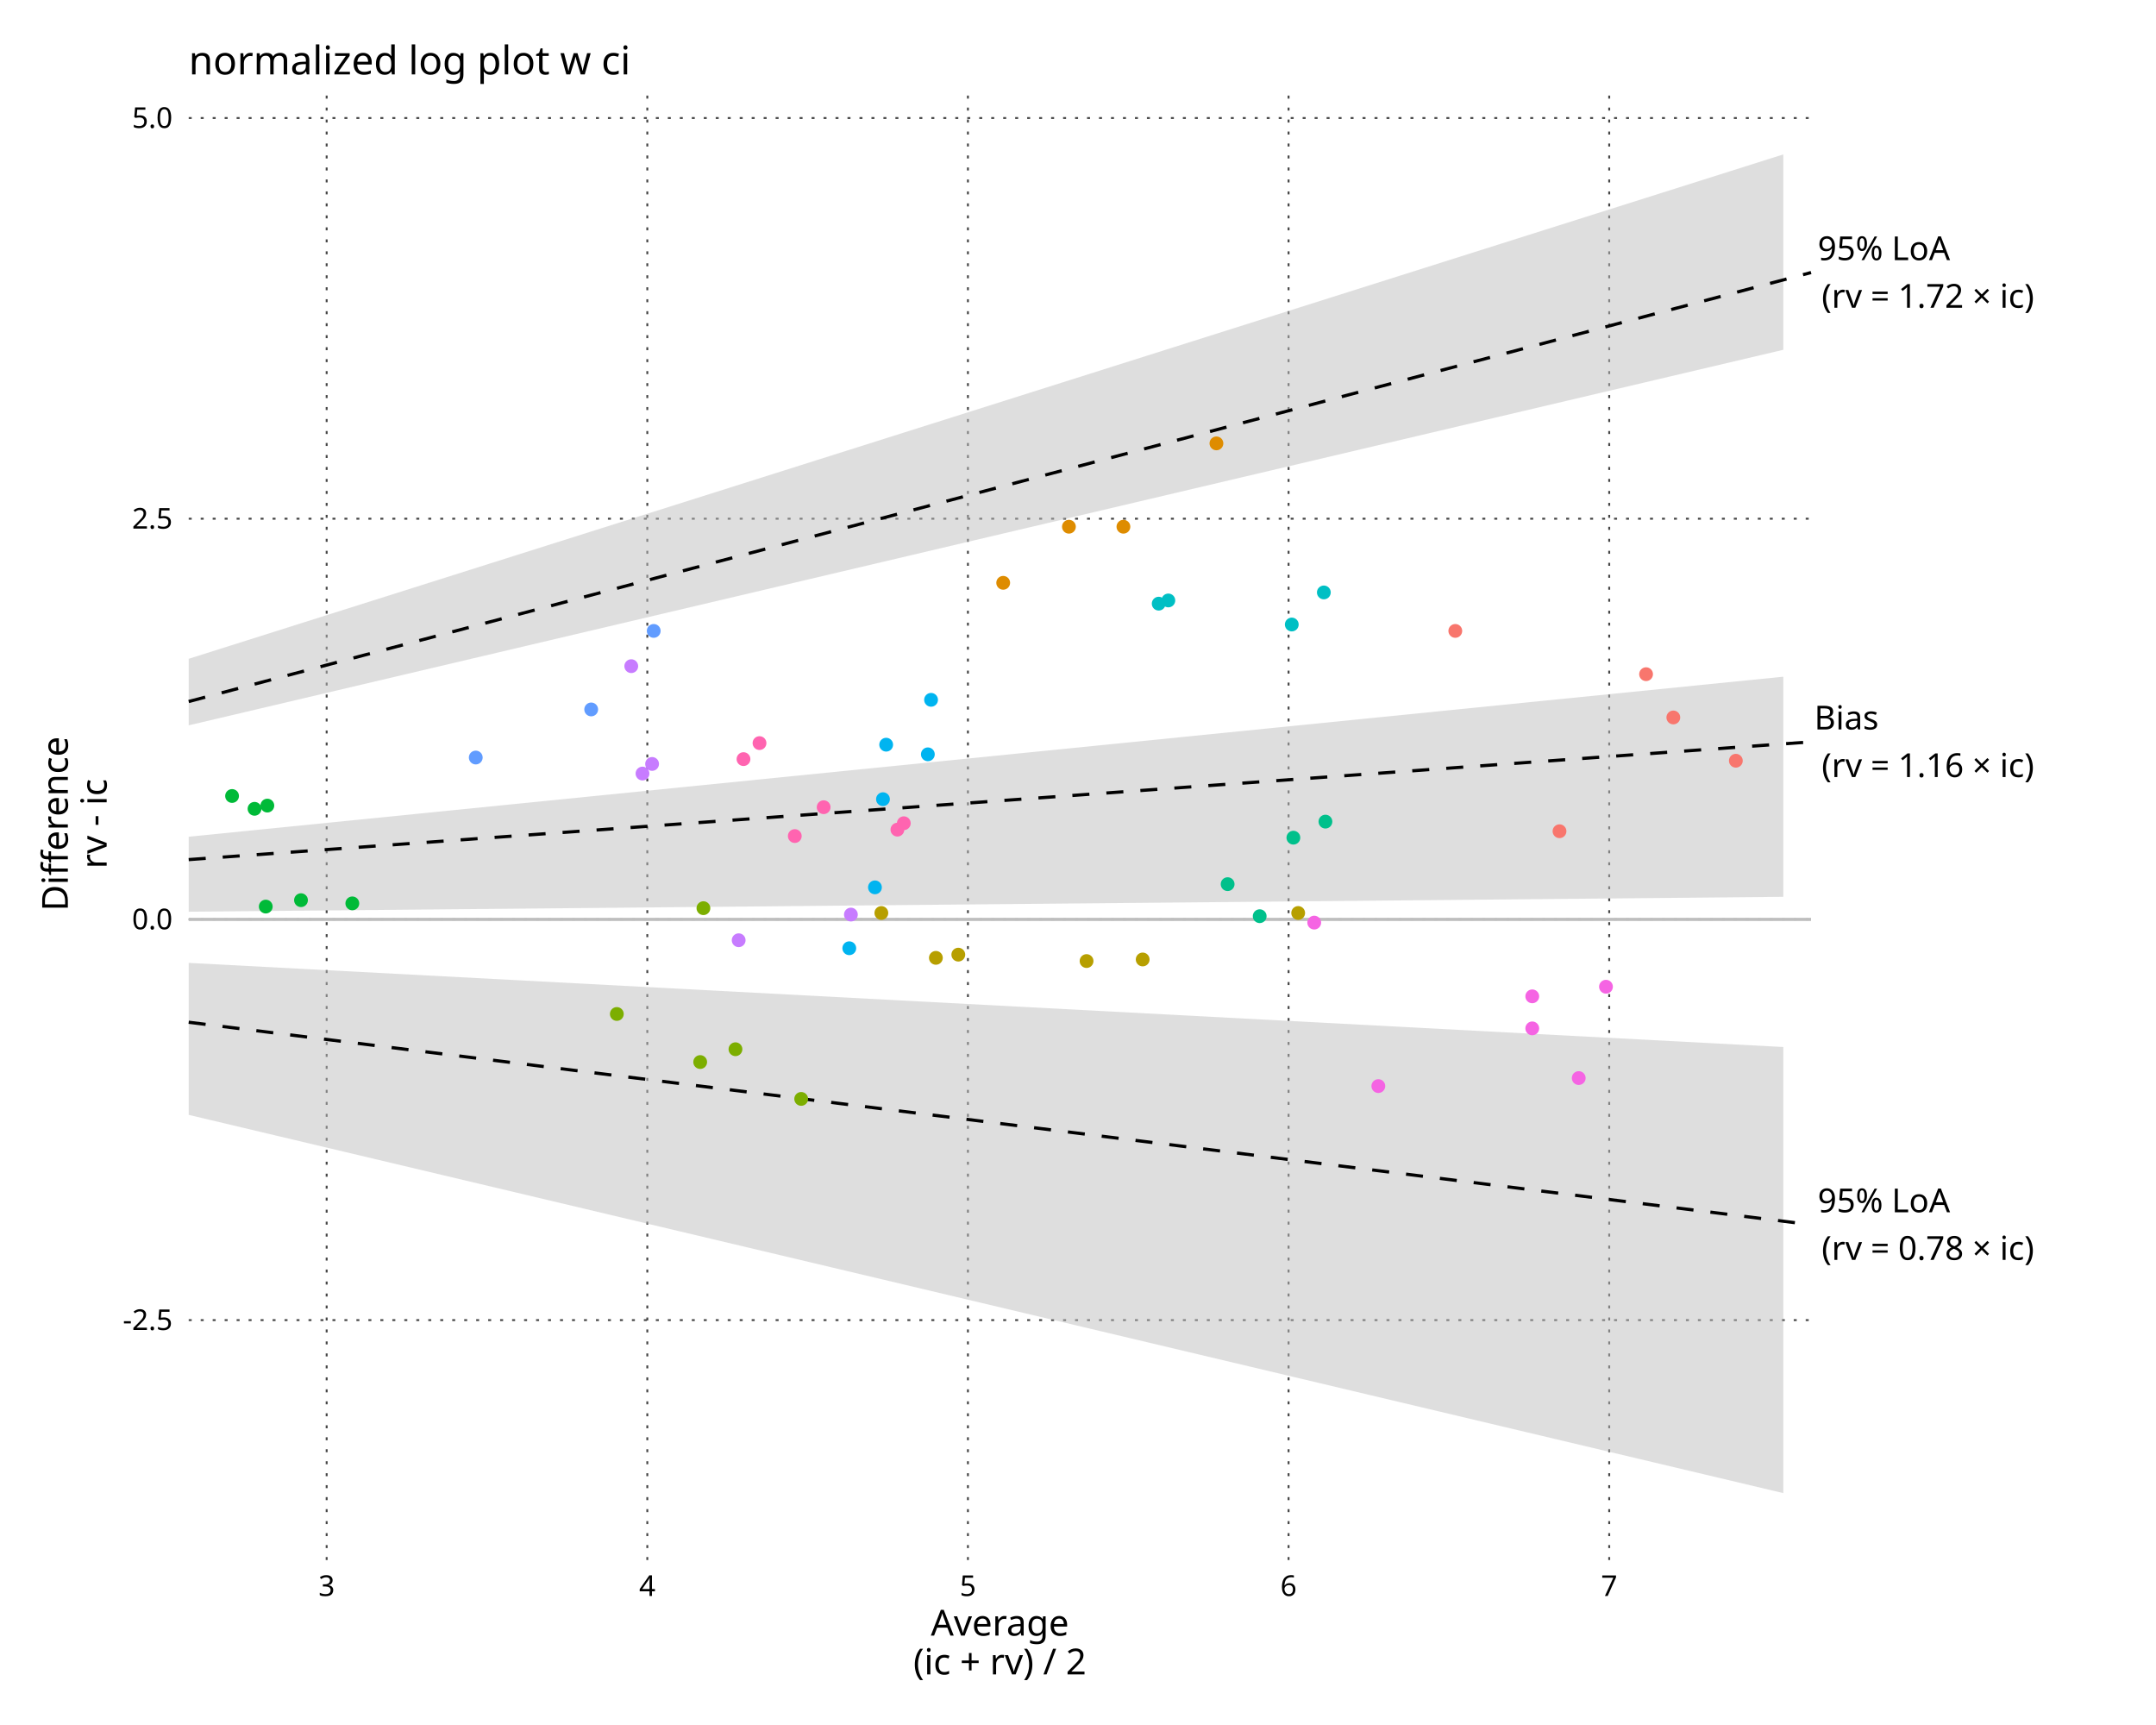
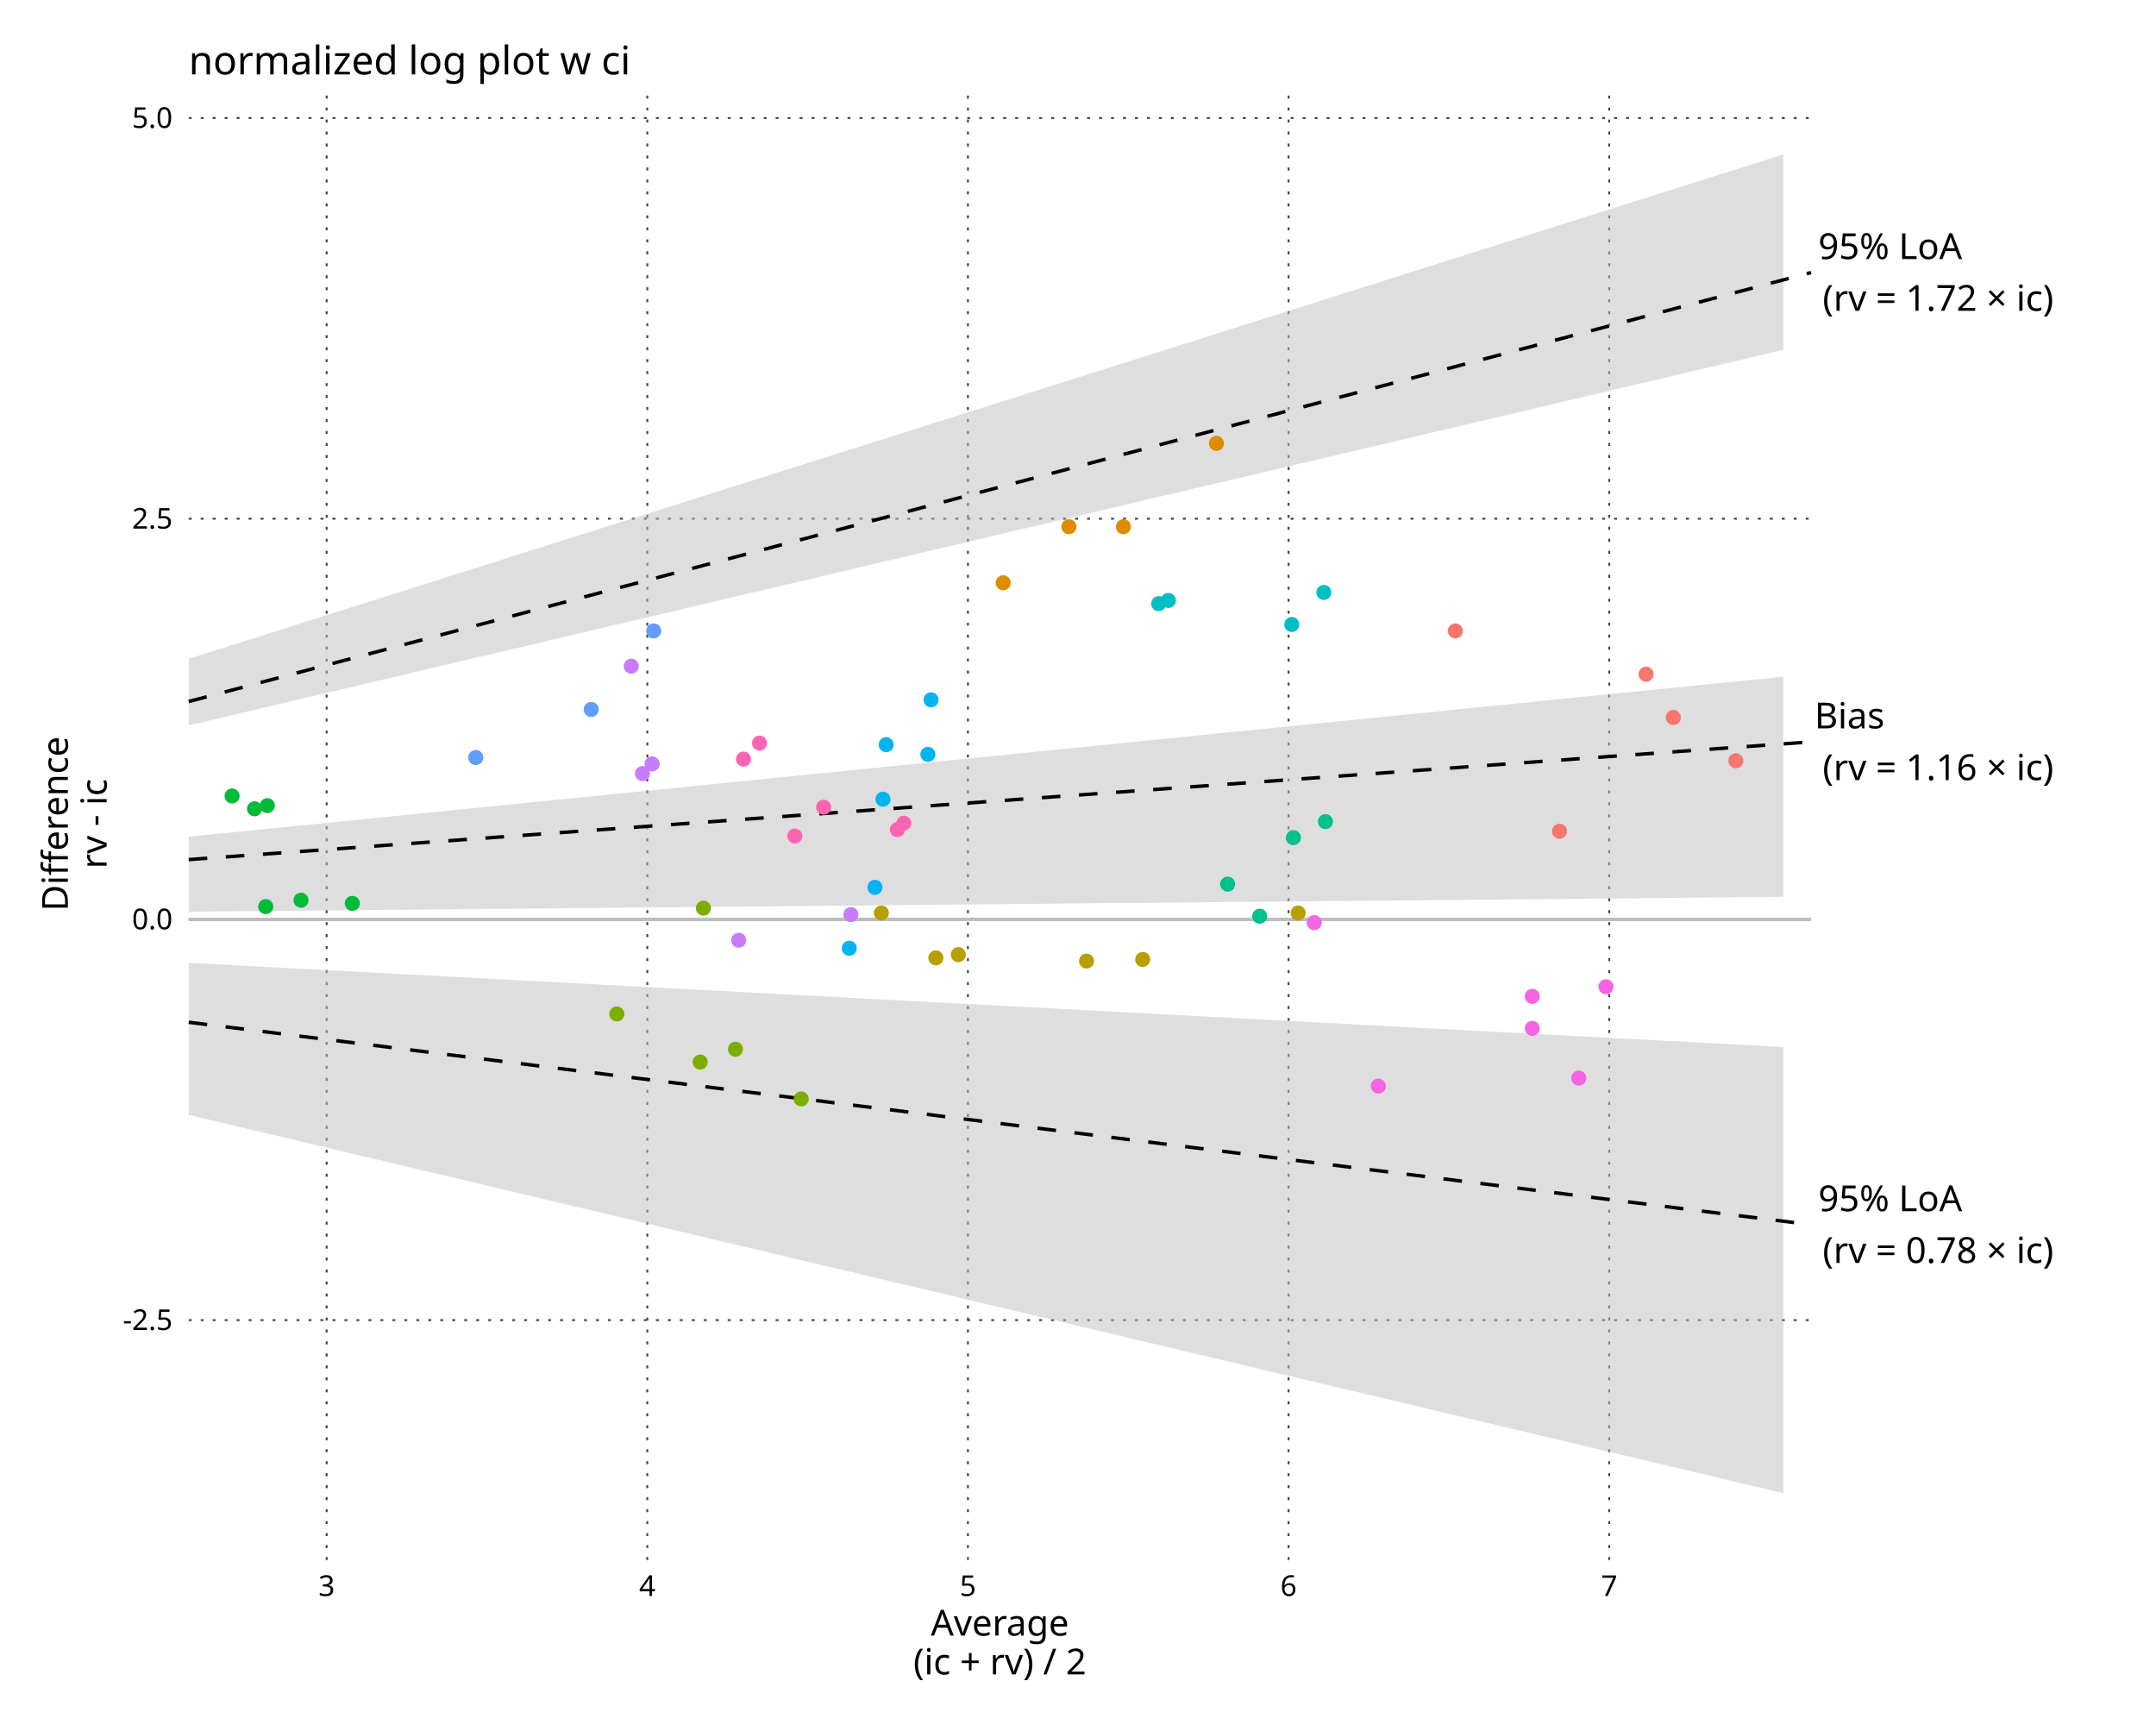
<svg xmlns="http://www.w3.org/2000/svg" class="svglite" data-engine-version="2.0" width="720.00pt" height="576.00pt" viewBox="0 0 720.00 576.00">
  <defs>
    <style type="text/css">
    .svglite line, .svglite polyline, .svglite polygon, .svglite path, .svglite rect, .svglite circle {
      fill: none;
      stroke: #000000;
      stroke-linecap: round;
      stroke-linejoin: round;
      stroke-miterlimit: 10.00;
    }
  </style>
  </defs>
  <rect width="100%" height="100%" style="stroke: none; fill: #FFFFFF;" />
  <defs>
    <clipPath id="cpMC4wMHw3MjAuMDB8MC4wMHw1NzYuMDA=">
      <rect x="0.00" y="0.00" width="720.00" height="576.00" />
    </clipPath>
  </defs>
  <g clip-path="url(#cpMC4wMHw3MjAuMDB8MC4wMHw1NzYuMDA=)">
+     <rect x="0.00" y="0.00" width="720.00" height="576.00" style="stroke-width: 1.16; stroke: none; fill: #FFFFFF;" />
    <polyline points="63.02,440.80 604.80,440.80 " style="stroke-width: 0.64; stroke: #454545; stroke-dasharray: 1.00,3.00; stroke-linecap: butt;" />
    <polyline points="63.02,307.00 604.80,307.00 " style="stroke-width: 0.64; stroke: #454545; stroke-dasharray: 1.00,3.00; stroke-linecap: butt;" />
    <polyline points="63.02,173.20 604.80,173.20 " style="stroke-width: 0.64; stroke: #454545; stroke-dasharray: 1.00,3.00; stroke-linecap: butt;" />
    <polyline points="63.02,39.41 604.80,39.41 " style="stroke-width: 0.64; stroke: #454545; stroke-dasharray: 1.00,3.00; stroke-linecap: butt;" />
    <polyline points="109.09,520.92 109.09,29.21 " style="stroke-width: 0.64; stroke: #454545; stroke-dasharray: 1.00,3.00; stroke-linecap: butt;" />
    <polyline points="216.17,520.92 216.17,29.21 " style="stroke-width: 0.64; stroke: #454545; stroke-dasharray: 1.00,3.00; stroke-linecap: butt;" />
    <polyline points="323.24,520.92 323.24,29.21 " style="stroke-width: 0.64; stroke: #454545; stroke-dasharray: 1.00,3.00; stroke-linecap: butt;" />
    <polyline points="430.32,520.92 430.32,29.21 " style="stroke-width: 0.64; stroke: #454545; stroke-dasharray: 1.00,3.00; stroke-linecap: butt;" />
    <polyline points="537.40,520.92 537.40,29.21 " style="stroke-width: 0.64; stroke: #454545; stroke-dasharray: 1.00,3.00; stroke-linecap: butt;" />
-     <line x1="63.02" y1="307.00" x2="604.80" y2="307.00" style="stroke-width: 1.07; stroke: #BEBEBE; stroke-linecap: butt;" />
+     <line x1="63.02" y1="307.00" x2="604.80" y2="307.00" style="stroke-width: 1.16; stroke: #BEBEBE; stroke-linecap: butt;" />
    <polygon points="63.02,279.39 595.53,225.96 595.53,299.46 63.02,304.43 " style="stroke-width: 0.00; stroke: none; stroke-linecap: butt; fill: #BEBEBE; fill-opacity: 0.50;" />
-     <polyline points="63.02,279.39 595.53,225.96 " style="stroke-width: 1.07; stroke: none; stroke-linecap: butt;" />
-     <polyline points="595.53,299.46 63.02,304.43 " style="stroke-width: 1.07; stroke: none; stroke-linecap: butt;" />
+     <polyline points="63.02,279.39 595.53,225.96 " style="stroke-width: 1.16; stroke: none; stroke-linecap: butt;" />
+     <polyline points="595.53,299.46 63.02,304.43 " style="stroke-width: 1.16; stroke: none; stroke-linecap: butt;" />
    <polygon points="63.02,321.52 595.53,349.61 595.53,498.57 63.02,372.27 " style="stroke-width: 0.00; stroke: none; stroke-linecap: butt; fill: #BEBEBE; fill-opacity: 0.50;" />
-     <polyline points="63.02,321.52 595.53,349.61 " style="stroke-width: 1.07; stroke: none; stroke-linecap: butt;" />
-     <polyline points="595.53,498.57 63.02,372.27 " style="stroke-width: 1.07; stroke: none; stroke-linecap: butt;" />
+     <polyline points="63.02,321.52 595.53,349.61 " style="stroke-width: 1.16; stroke: none; stroke-linecap: butt;" />
+     <polyline points="595.53,498.57 63.02,372.27 " style="stroke-width: 1.16; stroke: none; stroke-linecap: butt;" />
    <polygon points="63.02,219.98 595.53,51.56 595.53,116.80 63.02,242.20 " style="stroke-width: 0.00; stroke: none; stroke-linecap: butt; fill: #BEBEBE; fill-opacity: 0.50;" />
-     <polyline points="63.02,219.98 595.53,51.56 " style="stroke-width: 1.07; stroke: none; stroke-linecap: butt;" />
-     <polyline points="595.53,116.80 63.02,242.20 " style="stroke-width: 1.07; stroke: none; stroke-linecap: butt;" />
-     <line x1="63.02" y1="287.03" x2="604.80" y2="247.72" style="stroke-width: 1.07; stroke-dasharray: 5.69,5.69; stroke-linecap: butt;" />
-     <line x1="63.02" y1="341.34" x2="604.80" y2="408.94" style="stroke-width: 1.07; stroke-dasharray: 5.69,5.69; stroke-linecap: butt;" />
-     <line x1="63.02" y1="234.25" x2="604.80" y2="91.01" style="stroke-width: 1.07; stroke-dasharray: 5.69,5.69; stroke-linecap: butt;" />
-     <text x="605.87" y="243.57" style="font-size: 11.04px; font-family: sans;" textLength="21.48px" lengthAdjust="spacingAndGlyphs">Bias</text>
-     <text x="608.36" y="259.47" style="font-size: 11.04px; font-family: sans;" textLength="71.19px" lengthAdjust="spacingAndGlyphs">(rv = 1.16 × ic)</text>
-     <text x="607.04" y="404.79" style="font-size: 11.04px; font-family: sans;" textLength="44.81px" lengthAdjust="spacingAndGlyphs">95% LoA</text>
-     <text x="608.36" y="420.69" style="font-size: 11.04px; font-family: sans;" textLength="71.19px" lengthAdjust="spacingAndGlyphs">(rv = 0.78 × ic)</text>
-     <text x="607.04" y="86.86" style="font-size: 11.04px; font-family: sans;" textLength="44.81px" lengthAdjust="spacingAndGlyphs">95% LoA</text>
-     <text x="608.36" y="102.76" style="font-size: 11.04px; font-family: sans;" textLength="71.19px" lengthAdjust="spacingAndGlyphs">(rv = 1.72 × ic)</text>
-     <circle cx="558.81" cy="239.57" r="1.95" style="stroke-width: 0.71; stroke: #F8766D; fill: #F8766D;" />
-     <circle cx="486.00" cy="210.67" r="1.95" style="stroke-width: 0.71; stroke: #F8766D; fill: #F8766D;" />
-     <circle cx="579.69" cy="254.02" r="1.95" style="stroke-width: 0.71; stroke: #F8766D; fill: #F8766D;" />
-     <circle cx="520.80" cy="277.56" r="1.95" style="stroke-width: 0.71; stroke: #F8766D; fill: #F8766D;" />
-     <circle cx="549.71" cy="225.12" r="1.95" style="stroke-width: 0.71; stroke: #F8766D; fill: #F8766D;" />
-     <circle cx="335.02" cy="194.61" r="1.95" style="stroke-width: 0.71; stroke: #DE8C00; fill: #DE8C00;" />
-     <circle cx="406.23" cy="148.05" r="1.95" style="stroke-width: 0.71; stroke: #DE8C00; fill: #DE8C00;" />
-     <circle cx="375.17" cy="175.88" r="1.95" style="stroke-width: 0.71; stroke: #DE8C00; fill: #DE8C00;" />
-     <circle cx="356.97" cy="175.88" r="1.95" style="stroke-width: 0.71; stroke: #DE8C00; fill: #DE8C00;" />
-     <circle cx="294.33" cy="304.86" r="1.95" style="stroke-width: 0.71; stroke: #B79F00; fill: #B79F00;" />
-     <circle cx="362.86" cy="320.91" r="1.95" style="stroke-width: 0.71; stroke: #B79F00; fill: #B79F00;" />
-     <circle cx="320.03" cy="318.77" r="1.95" style="stroke-width: 0.71; stroke: #B79F00; fill: #B79F00;" />
-     <circle cx="312.54" cy="319.84" r="1.95" style="stroke-width: 0.71; stroke: #B79F00; fill: #B79F00;" />
-     <circle cx="433.53" cy="304.86" r="1.95" style="stroke-width: 0.71; stroke: #B79F00; fill: #B79F00;" />
-     <circle cx="381.60" cy="320.38" r="1.95" style="stroke-width: 0.71; stroke: #B79F00; fill: #B79F00;" />
-     <circle cx="234.91" cy="303.25" r="1.95" style="stroke-width: 0.71; stroke: #7CAE00; fill: #7CAE00;" />
-     <circle cx="205.99" cy="338.58" r="1.95" style="stroke-width: 0.71; stroke: #7CAE00; fill: #7CAE00;" />
-     <circle cx="233.83" cy="354.63" r="1.95" style="stroke-width: 0.71; stroke: #7CAE00; fill: #7CAE00;" />
-     <circle cx="245.61" cy="350.35" r="1.95" style="stroke-width: 0.71; stroke: #7CAE00; fill: #7CAE00;" />
-     <circle cx="267.56" cy="366.94" r="1.95" style="stroke-width: 0.71; stroke: #7CAE00; fill: #7CAE00;" />
-     <circle cx="117.66" cy="301.65" r="1.95" style="stroke-width: 0.71; stroke: #00BA38; fill: #00BA38;" />
-     <circle cx="100.52" cy="300.58" r="1.95" style="stroke-width: 0.71; stroke: #00BA38; fill: #00BA38;" />
-     <circle cx="88.75" cy="302.72" r="1.95" style="stroke-width: 0.71; stroke: #00BA38; fill: #00BA38;" />
-     <circle cx="89.28" cy="269.00" r="1.95" style="stroke-width: 0.71; stroke: #00BA38; fill: #00BA38;" />
-     <circle cx="77.50" cy="265.79" r="1.95" style="stroke-width: 0.71; stroke: #00BA38; fill: #00BA38;" />
-     <circle cx="85.00" cy="270.07" r="1.95" style="stroke-width: 0.71; stroke: #00BA38; fill: #00BA38;" />
-     <circle cx="420.68" cy="305.93" r="1.95" style="stroke-width: 0.71; stroke: #00C08B; fill: #00C08B;" />
-     <circle cx="442.63" cy="274.35" r="1.95" style="stroke-width: 0.71; stroke: #00C08B; fill: #00C08B;" />
-     <circle cx="409.97" cy="295.23" r="1.95" style="stroke-width: 0.71; stroke: #00C08B; fill: #00C08B;" />
-     <circle cx="431.93" cy="279.71" r="1.95" style="stroke-width: 0.71; stroke: #00C08B; fill: #00C08B;" />
-     <circle cx="442.10" cy="197.82" r="1.95" style="stroke-width: 0.71; stroke: #00BFC4; fill: #00BFC4;" />
-     <circle cx="390.17" cy="200.50" r="1.95" style="stroke-width: 0.71; stroke: #00BFC4; fill: #00BFC4;" />
-     <circle cx="386.95" cy="201.57" r="1.95" style="stroke-width: 0.71; stroke: #00BFC4; fill: #00BFC4;" />
-     <circle cx="431.39" cy="208.53" r="1.95" style="stroke-width: 0.71; stroke: #00BFC4; fill: #00BFC4;" />
-     <circle cx="283.62" cy="316.63" r="1.95" style="stroke-width: 0.71; stroke: #00B4F0; fill: #00B4F0;" />
-     <circle cx="292.19" cy="296.30" r="1.95" style="stroke-width: 0.71; stroke: #00B4F0; fill: #00B4F0;" />
-     <circle cx="294.87" cy="266.86" r="1.95" style="stroke-width: 0.71; stroke: #00B4F0; fill: #00B4F0;" />
-     <circle cx="295.94" cy="248.66" r="1.95" style="stroke-width: 0.71; stroke: #00B4F0; fill: #00B4F0;" />
-     <circle cx="309.86" cy="251.88" r="1.95" style="stroke-width: 0.71; stroke: #00B4F0; fill: #00B4F0;" />
-     <circle cx="310.93" cy="233.68" r="1.95" style="stroke-width: 0.71; stroke: #00B4F0; fill: #00B4F0;" />
-     <circle cx="197.43" cy="236.89" r="1.95" style="stroke-width: 0.71; stroke: #619CFF; fill: #619CFF;" />
-     <circle cx="218.31" cy="210.67" r="1.95" style="stroke-width: 0.71; stroke: #619CFF; fill: #619CFF;" />
-     <circle cx="158.88" cy="252.95" r="1.95" style="stroke-width: 0.71; stroke: #619CFF; fill: #619CFF;" />
-     <circle cx="246.68" cy="313.96" r="1.95" style="stroke-width: 0.71; stroke: #C77CFF; fill: #C77CFF;" />
-     <circle cx="284.16" cy="305.39" r="1.95" style="stroke-width: 0.71; stroke: #C77CFF; fill: #C77CFF;" />
-     <circle cx="210.81" cy="222.44" r="1.95" style="stroke-width: 0.71; stroke: #C77CFF; fill: #C77CFF;" />
-     <circle cx="214.56" cy="258.30" r="1.95" style="stroke-width: 0.71; stroke: #C77CFF; fill: #C77CFF;" />
-     <circle cx="217.77" cy="255.09" r="1.95" style="stroke-width: 0.71; stroke: #C77CFF; fill: #C77CFF;" />
-     <circle cx="536.32" cy="329.48" r="1.95" style="stroke-width: 0.71; stroke: #F564E3; fill: #F564E3;" />
-     <circle cx="438.89" cy="308.07" r="1.95" style="stroke-width: 0.71; stroke: #F564E3; fill: #F564E3;" />
-     <circle cx="511.70" cy="332.69" r="1.95" style="stroke-width: 0.71; stroke: #F564E3; fill: #F564E3;" />
-     <circle cx="511.70" cy="343.39" r="1.95" style="stroke-width: 0.71; stroke: #F564E3; fill: #F564E3;" />
-     <circle cx="527.22" cy="359.98" r="1.95" style="stroke-width: 0.71; stroke: #F564E3; fill: #F564E3;" />
-     <circle cx="460.30" cy="362.66" r="1.95" style="stroke-width: 0.71; stroke: #F564E3; fill: #F564E3;" />
-     <circle cx="299.69" cy="277.03" r="1.95" style="stroke-width: 0.71; stroke: #FF64B0; fill: #FF64B0;" />
-     <circle cx="265.42" cy="279.17" r="1.95" style="stroke-width: 0.71; stroke: #FF64B0; fill: #FF64B0;" />
-     <circle cx="253.64" cy="248.13" r="1.95" style="stroke-width: 0.71; stroke: #FF64B0; fill: #FF64B0;" />
-     <circle cx="248.29" cy="253.48" r="1.95" style="stroke-width: 0.71; stroke: #FF64B0; fill: #FF64B0;" />
-     <circle cx="275.06" cy="269.54" r="1.95" style="stroke-width: 0.71; stroke: #FF64B0; fill: #FF64B0;" />
-     <circle cx="301.83" cy="274.89" r="1.95" style="stroke-width: 0.71; stroke: #FF64B0; fill: #FF64B0;" />
+     <polyline points="63.02,219.98 595.53,51.56 " style="stroke-width: 1.16; stroke: none; stroke-linecap: butt;" />
+     <polyline points="595.53,116.80 63.02,242.20 " style="stroke-width: 1.16; stroke: none; stroke-linecap: butt;" />
+     <line x1="63.02" y1="287.03" x2="604.80" y2="247.72" style="stroke-width: 1.16; stroke-dasharray: 6.21,6.21; stroke-linecap: butt;" />
+     <line x1="63.02" y1="341.34" x2="604.80" y2="408.94" style="stroke-width: 1.16; stroke-dasharray: 6.21,6.21; stroke-linecap: butt;" />
+     <line x1="63.02" y1="234.25" x2="604.80" y2="91.01" style="stroke-width: 1.16; stroke-dasharray: 6.21,6.21; stroke-linecap: butt;" />
+     <text x="605.97" y="243.21" style="font-size: 12.00px; font-family: sans;" textLength="23.35px" lengthAdjust="spacingAndGlyphs">Bias</text>
+     <text x="608.67" y="260.49" style="font-size: 12.00px; font-family: sans;" textLength="77.38px" lengthAdjust="spacingAndGlyphs">(rv = 1.16 × ic)</text>
+     <text x="607.24" y="404.43" style="font-size: 12.00px; font-family: sans;" textLength="48.71px" lengthAdjust="spacingAndGlyphs">95% LoA</text>
+     <text x="608.67" y="421.71" style="font-size: 12.00px; font-family: sans;" textLength="77.38px" lengthAdjust="spacingAndGlyphs">(rv = 0.78 × ic)</text>
+     <text x="607.24" y="86.50" style="font-size: 12.00px; font-family: sans;" textLength="48.71px" lengthAdjust="spacingAndGlyphs">95% LoA</text>
+     <text x="608.67" y="103.78" style="font-size: 12.00px; font-family: sans;" textLength="77.38px" lengthAdjust="spacingAndGlyphs">(rv = 1.72 × ic)</text>
+     <circle cx="558.81" cy="239.57" r="2.13" style="stroke-width: 0.77; stroke: #F8766D; fill: #F8766D;" />
+     <circle cx="486.00" cy="210.67" r="2.13" style="stroke-width: 0.77; stroke: #F8766D; fill: #F8766D;" />
+     <circle cx="579.69" cy="254.02" r="2.13" style="stroke-width: 0.77; stroke: #F8766D; fill: #F8766D;" />
+     <circle cx="520.80" cy="277.56" r="2.13" style="stroke-width: 0.77; stroke: #F8766D; fill: #F8766D;" />
+     <circle cx="549.71" cy="225.12" r="2.13" style="stroke-width: 0.77; stroke: #F8766D; fill: #F8766D;" />
+     <circle cx="335.02" cy="194.61" r="2.13" style="stroke-width: 0.77; stroke: #DE8C00; fill: #DE8C00;" />
+     <circle cx="406.23" cy="148.05" r="2.13" style="stroke-width: 0.77; stroke: #DE8C00; fill: #DE8C00;" />
+     <circle cx="375.17" cy="175.88" r="2.13" style="stroke-width: 0.77; stroke: #DE8C00; fill: #DE8C00;" />
+     <circle cx="356.97" cy="175.88" r="2.13" style="stroke-width: 0.77; stroke: #DE8C00; fill: #DE8C00;" />
+     <circle cx="294.33" cy="304.86" r="2.13" style="stroke-width: 0.77; stroke: #B79F00; fill: #B79F00;" />
+     <circle cx="362.86" cy="320.91" r="2.13" style="stroke-width: 0.77; stroke: #B79F00; fill: #B79F00;" />
+     <circle cx="320.03" cy="318.77" r="2.13" style="stroke-width: 0.77; stroke: #B79F00; fill: #B79F00;" />
+     <circle cx="312.54" cy="319.84" r="2.13" style="stroke-width: 0.77; stroke: #B79F00; fill: #B79F00;" />
+     <circle cx="433.53" cy="304.86" r="2.13" style="stroke-width: 0.77; stroke: #B79F00; fill: #B79F00;" />
+     <circle cx="381.60" cy="320.38" r="2.13" style="stroke-width: 0.77; stroke: #B79F00; fill: #B79F00;" />
+     <circle cx="234.91" cy="303.25" r="2.13" style="stroke-width: 0.77; stroke: #7CAE00; fill: #7CAE00;" />
+     <circle cx="205.99" cy="338.58" r="2.13" style="stroke-width: 0.77; stroke: #7CAE00; fill: #7CAE00;" />
+     <circle cx="233.83" cy="354.63" r="2.13" style="stroke-width: 0.77; stroke: #7CAE00; fill: #7CAE00;" />
+     <circle cx="245.61" cy="350.35" r="2.13" style="stroke-width: 0.77; stroke: #7CAE00; fill: #7CAE00;" />
+     <circle cx="267.56" cy="366.94" r="2.13" style="stroke-width: 0.77; stroke: #7CAE00; fill: #7CAE00;" />
+     <circle cx="117.66" cy="301.65" r="2.13" style="stroke-width: 0.77; stroke: #00BA38; fill: #00BA38;" />
+     <circle cx="100.52" cy="300.58" r="2.13" style="stroke-width: 0.77; stroke: #00BA38; fill: #00BA38;" />
+     <circle cx="88.75" cy="302.72" r="2.13" style="stroke-width: 0.77; stroke: #00BA38; fill: #00BA38;" />
+     <circle cx="89.28" cy="269.00" r="2.13" style="stroke-width: 0.77; stroke: #00BA38; fill: #00BA38;" />
+     <circle cx="77.50" cy="265.79" r="2.13" style="stroke-width: 0.77; stroke: #00BA38; fill: #00BA38;" />
+     <circle cx="85.00" cy="270.07" r="2.13" style="stroke-width: 0.77; stroke: #00BA38; fill: #00BA38;" />
+     <circle cx="420.68" cy="305.93" r="2.13" style="stroke-width: 0.77; stroke: #00C08B; fill: #00C08B;" />
+     <circle cx="442.63" cy="274.35" r="2.13" style="stroke-width: 0.77; stroke: #00C08B; fill: #00C08B;" />
+     <circle cx="409.97" cy="295.23" r="2.13" style="stroke-width: 0.77; stroke: #00C08B; fill: #00C08B;" />
+     <circle cx="431.93" cy="279.71" r="2.13" style="stroke-width: 0.77; stroke: #00C08B; fill: #00C08B;" />
+     <circle cx="442.10" cy="197.82" r="2.13" style="stroke-width: 0.77; stroke: #00BFC4; fill: #00BFC4;" />
+     <circle cx="390.17" cy="200.50" r="2.13" style="stroke-width: 0.77; stroke: #00BFC4; fill: #00BFC4;" />
+     <circle cx="386.95" cy="201.57" r="2.13" style="stroke-width: 0.77; stroke: #00BFC4; fill: #00BFC4;" />
+     <circle cx="431.39" cy="208.53" r="2.13" style="stroke-width: 0.77; stroke: #00BFC4; fill: #00BFC4;" />
+     <circle cx="283.62" cy="316.63" r="2.13" style="stroke-width: 0.77; stroke: #00B4F0; fill: #00B4F0;" />
+     <circle cx="292.19" cy="296.30" r="2.13" style="stroke-width: 0.77; stroke: #00B4F0; fill: #00B4F0;" />
+     <circle cx="294.87" cy="266.86" r="2.13" style="stroke-width: 0.77; stroke: #00B4F0; fill: #00B4F0;" />
+     <circle cx="295.94" cy="248.66" r="2.13" style="stroke-width: 0.77; stroke: #00B4F0; fill: #00B4F0;" />
+     <circle cx="309.86" cy="251.88" r="2.13" style="stroke-width: 0.77; stroke: #00B4F0; fill: #00B4F0;" />
+     <circle cx="310.93" cy="233.68" r="2.13" style="stroke-width: 0.77; stroke: #00B4F0; fill: #00B4F0;" />
+     <circle cx="197.43" cy="236.89" r="2.13" style="stroke-width: 0.77; stroke: #619CFF; fill: #619CFF;" />
+     <circle cx="218.31" cy="210.67" r="2.13" style="stroke-width: 0.77; stroke: #619CFF; fill: #619CFF;" />
+     <circle cx="158.88" cy="252.95" r="2.13" style="stroke-width: 0.77; stroke: #619CFF; fill: #619CFF;" />
+     <circle cx="246.68" cy="313.96" r="2.13" style="stroke-width: 0.77; stroke: #C77CFF; fill: #C77CFF;" />
+     <circle cx="284.16" cy="305.39" r="2.13" style="stroke-width: 0.77; stroke: #C77CFF; fill: #C77CFF;" />
+     <circle cx="210.81" cy="222.44" r="2.13" style="stroke-width: 0.77; stroke: #C77CFF; fill: #C77CFF;" />
+     <circle cx="214.56" cy="258.30" r="2.13" style="stroke-width: 0.77; stroke: #C77CFF; fill: #C77CFF;" />
+     <circle cx="217.77" cy="255.09" r="2.13" style="stroke-width: 0.77; stroke: #C77CFF; fill: #C77CFF;" />
+     <circle cx="536.32" cy="329.48" r="2.13" style="stroke-width: 0.77; stroke: #F564E3; fill: #F564E3;" />
+     <circle cx="438.89" cy="308.07" r="2.13" style="stroke-width: 0.77; stroke: #F564E3; fill: #F564E3;" />
+     <circle cx="511.70" cy="332.69" r="2.13" style="stroke-width: 0.77; stroke: #F564E3; fill: #F564E3;" />
+     <circle cx="511.70" cy="343.39" r="2.13" style="stroke-width: 0.77; stroke: #F564E3; fill: #F564E3;" />
+     <circle cx="527.22" cy="359.98" r="2.13" style="stroke-width: 0.77; stroke: #F564E3; fill: #F564E3;" />
+     <circle cx="460.30" cy="362.66" r="2.13" style="stroke-width: 0.77; stroke: #F564E3; fill: #F564E3;" />
+     <circle cx="299.69" cy="277.03" r="2.13" style="stroke-width: 0.77; stroke: #FF64B0; fill: #FF64B0;" />
+     <circle cx="265.42" cy="279.17" r="2.13" style="stroke-width: 0.77; stroke: #FF64B0; fill: #FF64B0;" />
+     <circle cx="253.64" cy="248.13" r="2.13" style="stroke-width: 0.77; stroke: #FF64B0; fill: #FF64B0;" />
+     <circle cx="248.29" cy="253.48" r="2.13" style="stroke-width: 0.77; stroke: #FF64B0; fill: #FF64B0;" />
+     <circle cx="275.06" cy="269.54" r="2.13" style="stroke-width: 0.77; stroke: #FF64B0; fill: #FF64B0;" />
+     <circle cx="301.83" cy="274.89" r="2.13" style="stroke-width: 0.77; stroke: #FF64B0; fill: #FF64B0;" />
    <text x="57.64" y="444.10" text-anchor="end" style="font-size: 9.60px; font-family: sans;" textLength="16.54px" lengthAdjust="spacingAndGlyphs">-2.5</text>
    <text x="57.64" y="310.30" text-anchor="end" style="font-size: 9.60px; font-family: sans;" textLength="13.35px" lengthAdjust="spacingAndGlyphs">0.0</text>
    <text x="57.64" y="176.51" text-anchor="end" style="font-size: 9.60px; font-family: sans;" textLength="13.35px" lengthAdjust="spacingAndGlyphs">2.5</text>
    <text x="57.64" y="42.71" text-anchor="end" style="font-size: 9.60px; font-family: sans;" textLength="13.35px" lengthAdjust="spacingAndGlyphs">5.0</text>
    <text x="109.09" y="532.91" text-anchor="middle" style="font-size: 9.60px; font-family: sans;" textLength="5.34px" lengthAdjust="spacingAndGlyphs">3</text>
    <text x="216.17" y="532.91" text-anchor="middle" style="font-size: 9.60px; font-family: sans;" textLength="5.34px" lengthAdjust="spacingAndGlyphs">4</text>
    <text x="323.24" y="532.91" text-anchor="middle" style="font-size: 9.60px; font-family: sans;" textLength="5.34px" lengthAdjust="spacingAndGlyphs">5</text>
    <text x="430.32" y="532.91" text-anchor="middle" style="font-size: 9.60px; font-family: sans;" textLength="5.34px" lengthAdjust="spacingAndGlyphs">6</text>
    <text x="537.40" y="532.91" text-anchor="middle" style="font-size: 9.60px; font-family: sans;" textLength="5.34px" lengthAdjust="spacingAndGlyphs">7</text>
    <text x="333.91" y="546.15" text-anchor="middle" style="font-size: 12.00px; font-family: sans;" textLength="44.70px" lengthAdjust="spacingAndGlyphs">Average</text>
    <text x="333.91" y="559.11" text-anchor="middle" style="font-size: 12.00px; font-family: sans;" textLength="57.02px" lengthAdjust="spacingAndGlyphs">(ic + rv) / 2</text>
    <text transform="translate(22.66,275.07) rotate(-90)" text-anchor="middle" style="font-size: 12.00px; font-family: sans;" textLength="54.70px" lengthAdjust="spacingAndGlyphs">Difference</text>
    <text transform="translate(35.62,275.07) rotate(-90)" text-anchor="middle" style="font-size: 12.00px; font-family: sans;" textLength="29.33px" lengthAdjust="spacingAndGlyphs">rv - ic</text>
    <text x="63.02" y="24.85" style="font-size: 13.20px; font-family: sans;" textLength="137.21px" lengthAdjust="spacingAndGlyphs">normalized log plot w ci</text>
  </g>
</svg>
